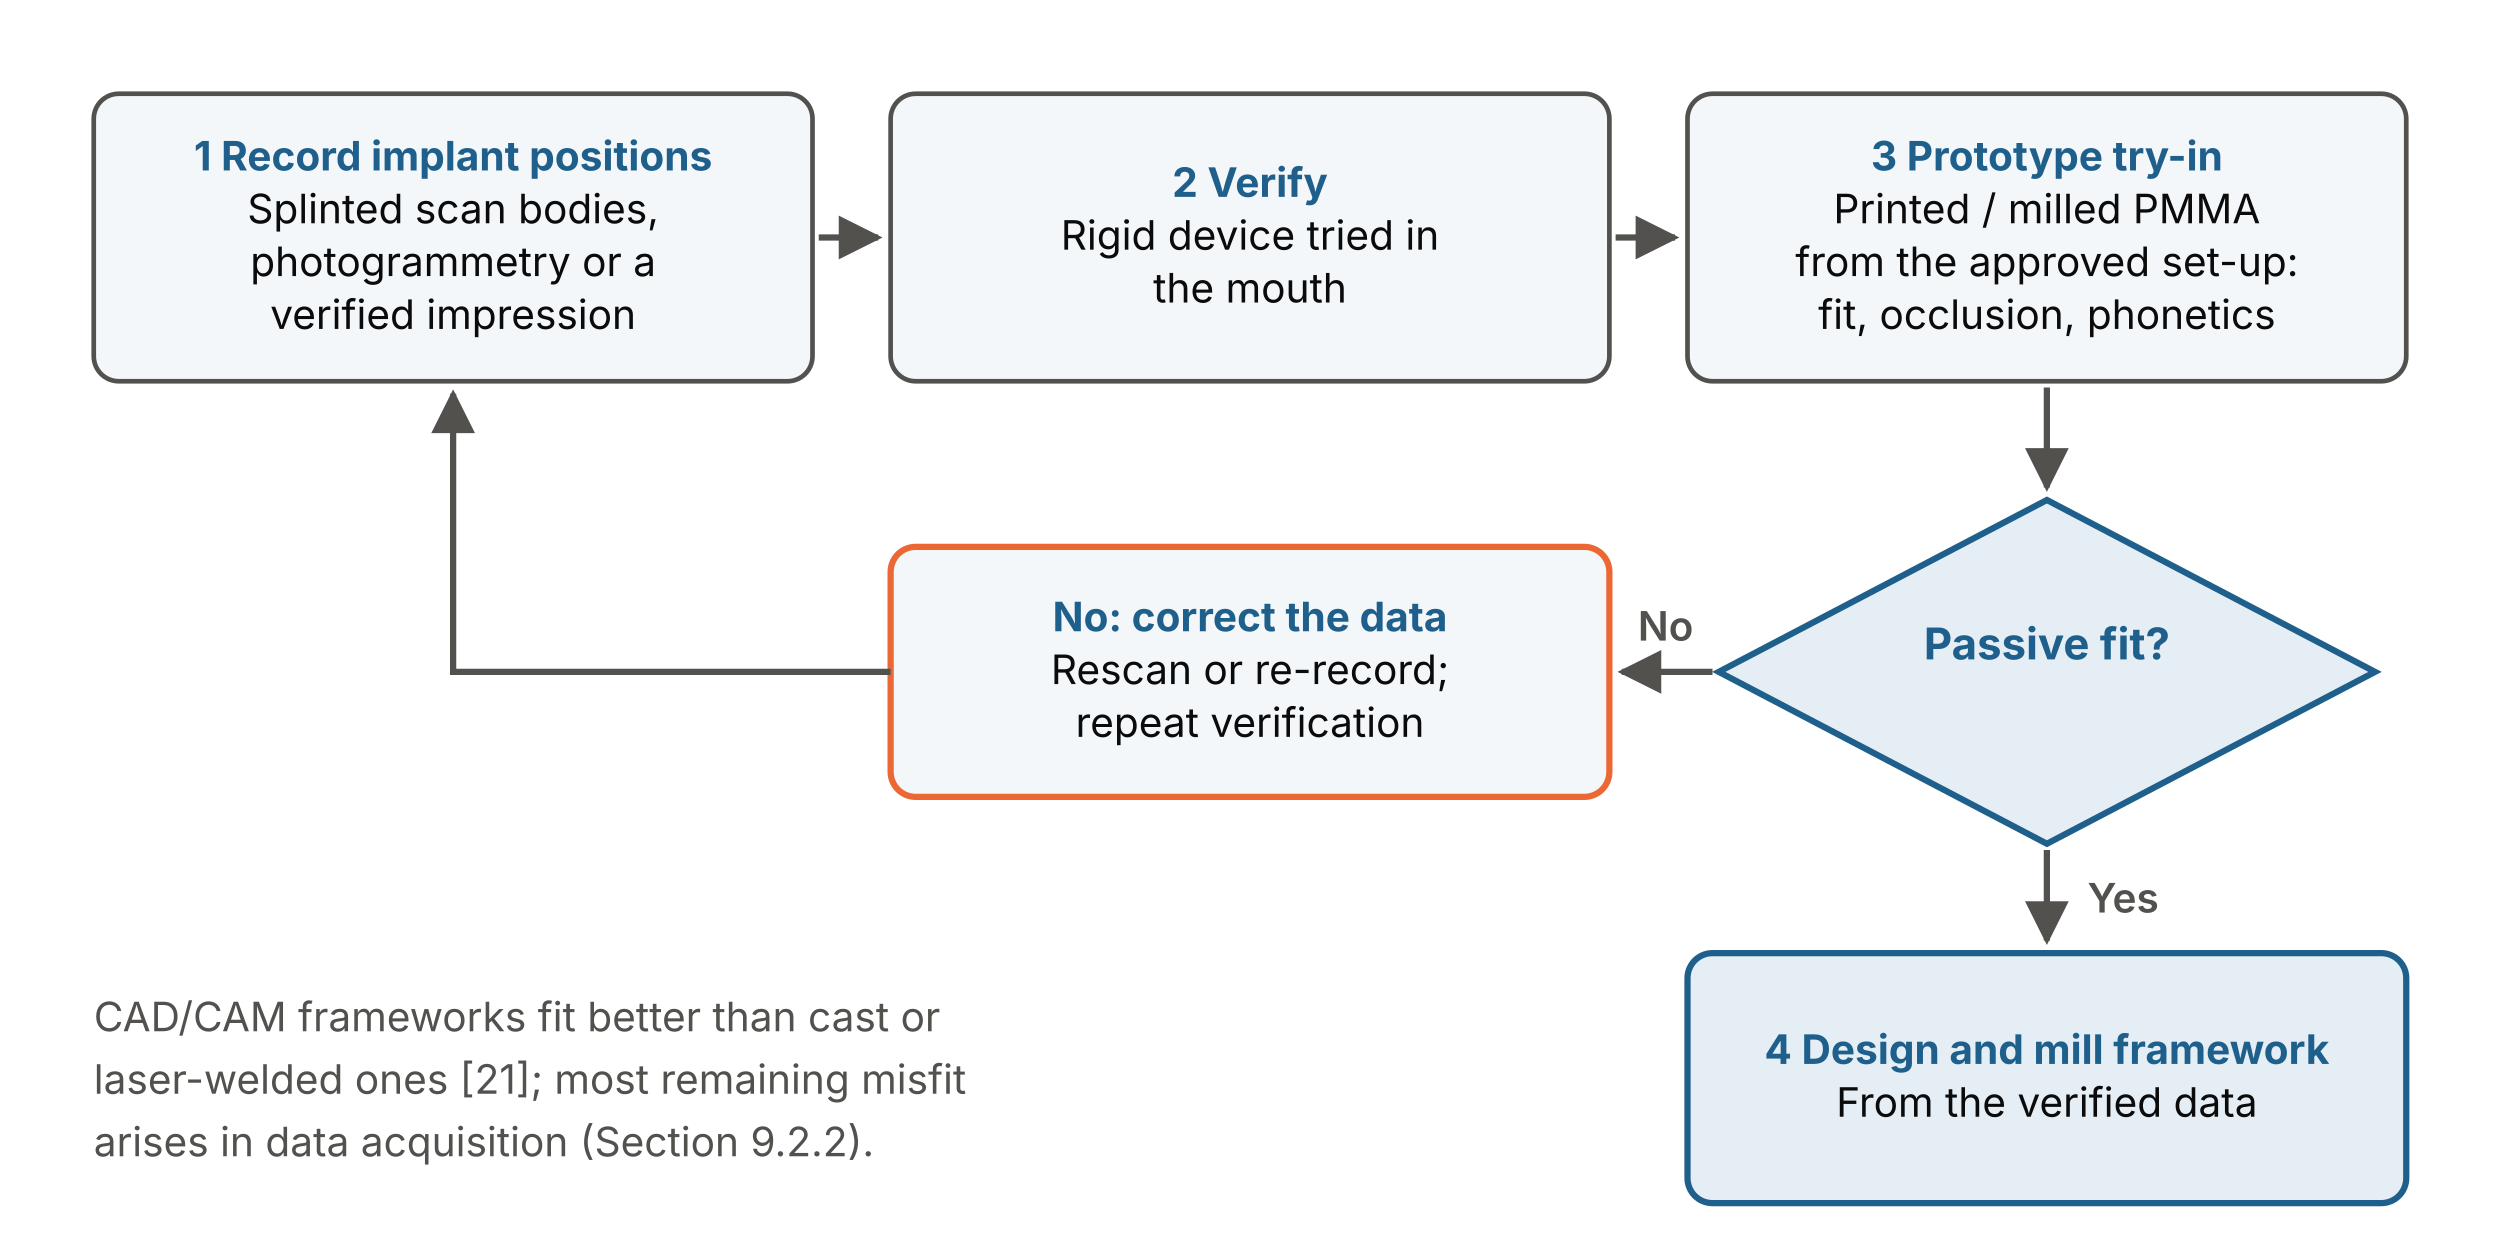
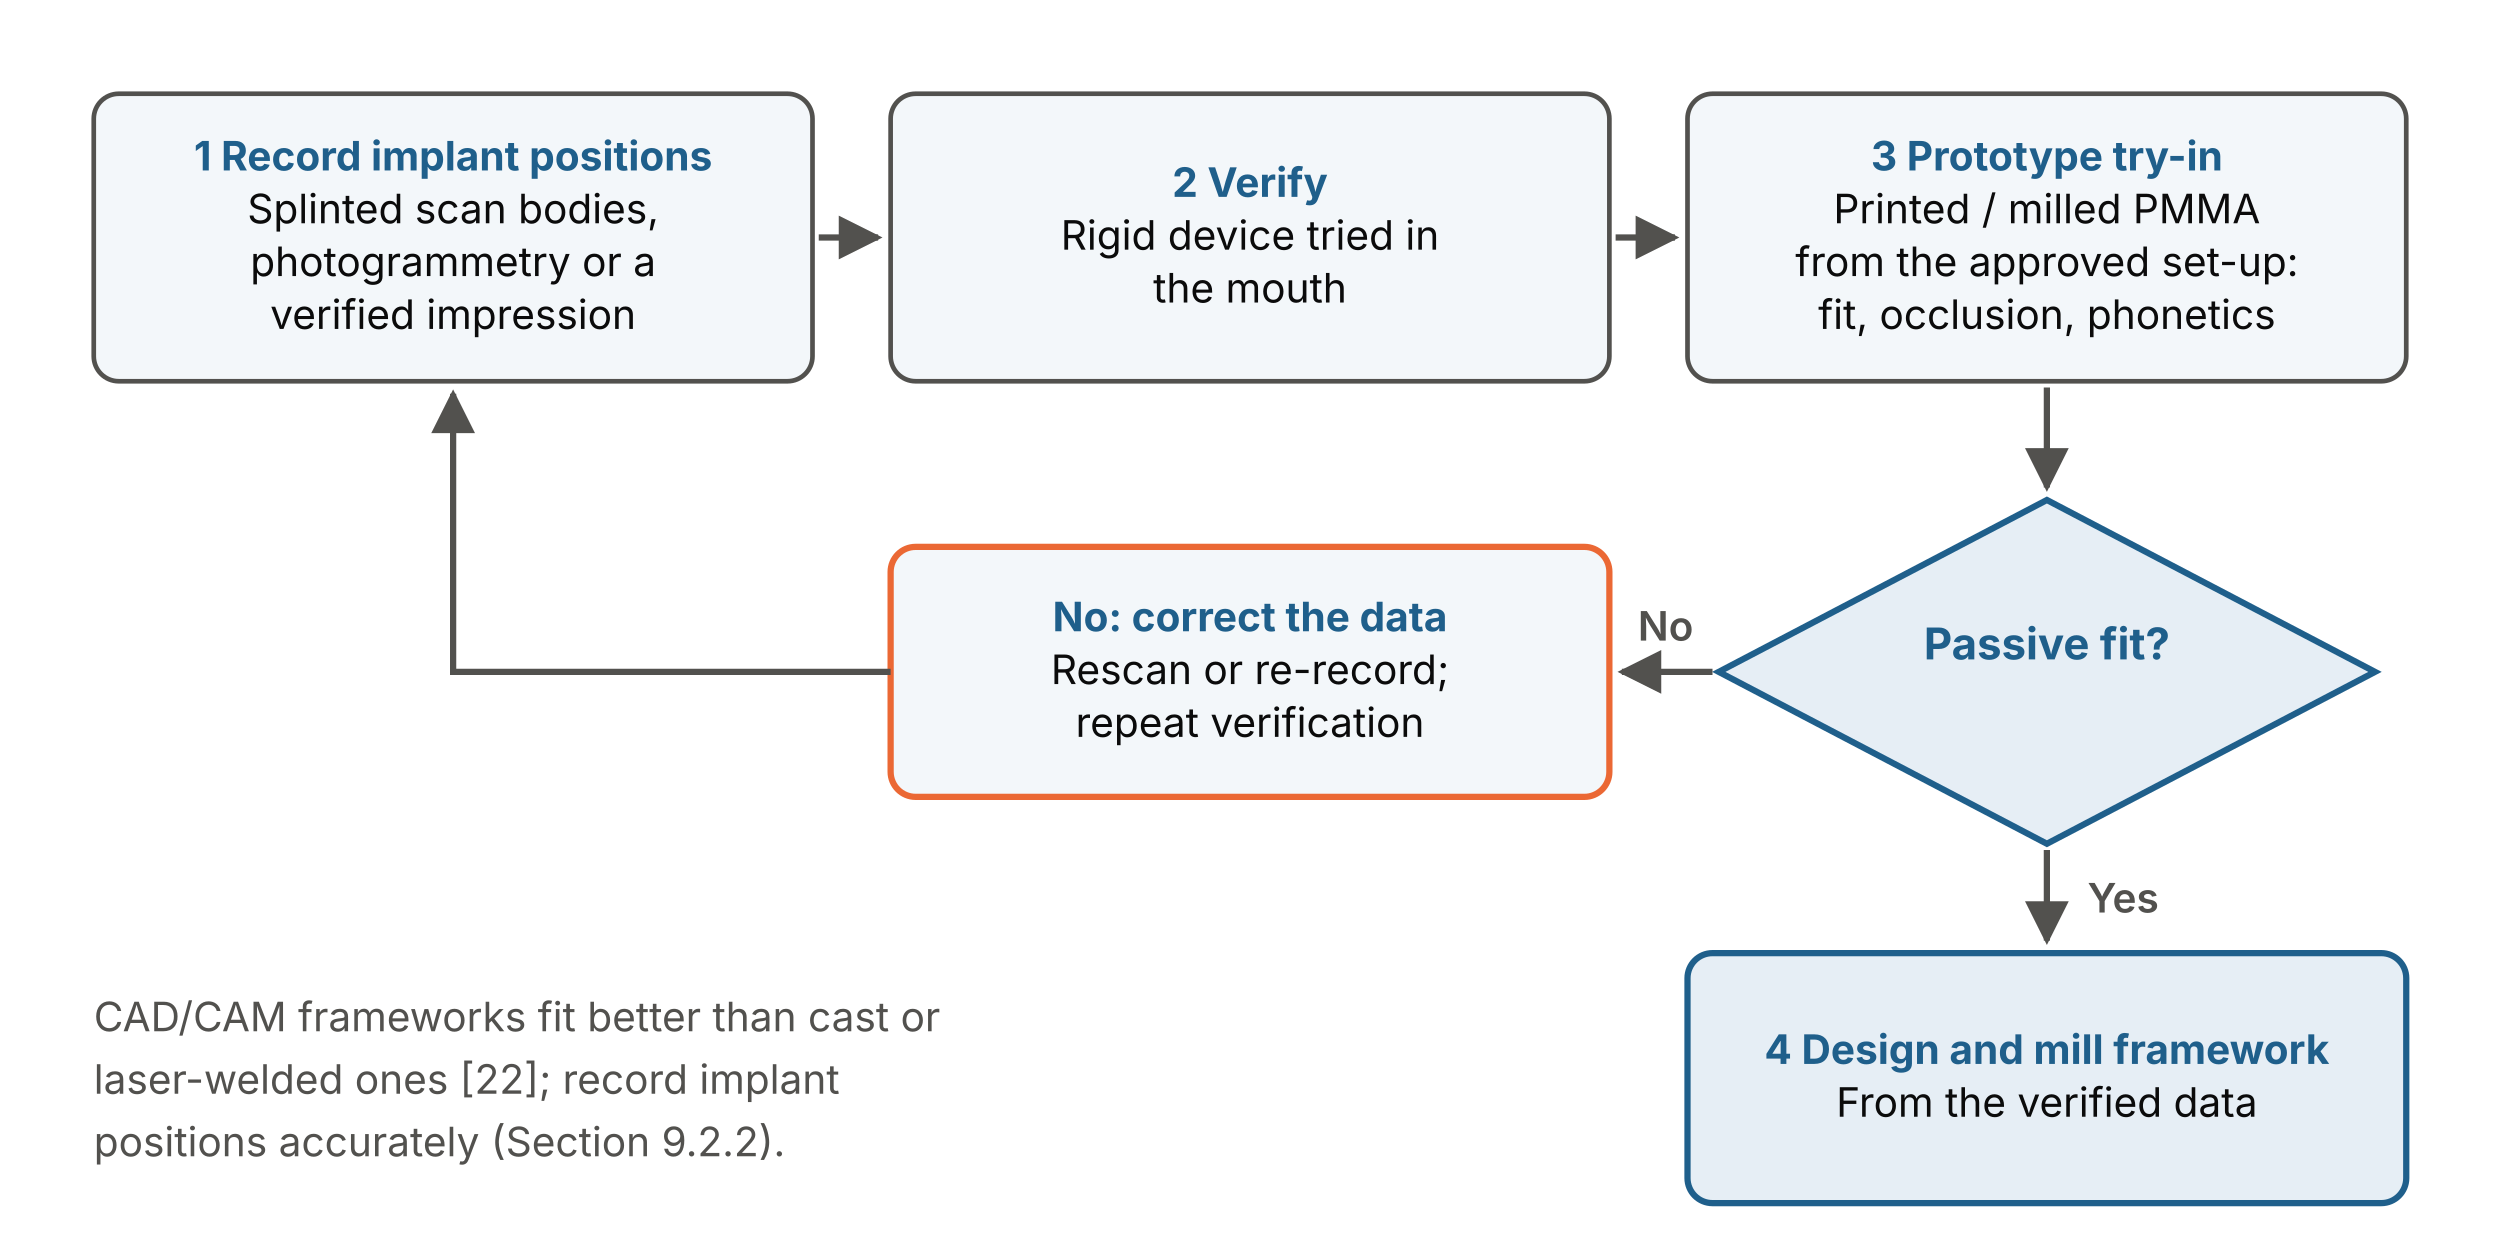
<svg xmlns="http://www.w3.org/2000/svg" viewBox="0 0 800 400" role="img" aria-labelledby="t d" font-family="Inter, Carlito, 'DejaVu Sans', sans-serif">
  <defs>
    <marker id="ar" viewBox="0 0 10 10" refX="9" refY="5" markerWidth="7" markerHeight="7" orient="auto-start-reverse">
      <path d="M0,0 L10,5 L0,10 z" fill="#52514e" />
    </marker>
    <marker id="ara" viewBox="0 0 10 10" refX="9" refY="5" markerWidth="7" markerHeight="7" orient="auto-start-reverse">
      <path d="M0,0 L10,5 L0,10 z" fill="#1f5f8b" />
    </marker>
    <pattern id="hatch" width="6" height="6" patternUnits="userSpaceOnUse" patternTransform="rotate(45)">
      <rect width="6" height="6" fill="#fff1c7" />
      <line x1="0" y1="0" x2="0" y2="6" stroke="#eb6834" stroke-width="2" />
    </pattern>
  </defs>
  <rect width="800" height="400" fill="#ffffff" />
  <rect x="30" y="30" width="230" height="92" rx="8" fill="#f3f7fa" stroke="#52514e" stroke-width="1.5" />
  <text x="145.0" y="54.55" font-size="13" fill="#1f5f8b" text-anchor="middle" font-weight="700">1  Record implant positions</text>
  <text x="145.0" y="71.45" font-size="13" fill="#0b0b0b" text-anchor="middle" font-weight="400">Splinted scan bodies,</text>
  <text x="145.0" y="88.35" font-size="13" fill="#0b0b0b" text-anchor="middle" font-weight="400">photogrammetry or a</text>
  <text x="145.0" y="105.25" font-size="13" fill="#0b0b0b" text-anchor="middle" font-weight="400">verified impression</text>
  <rect x="285" y="30" width="230" height="92" rx="8" fill="#f3f7fa" stroke="#52514e" stroke-width="1.5" />
  <text x="400.0" y="63.0" font-size="13" fill="#1f5f8b" text-anchor="middle" font-weight="700">2  Verify</text>
  <text x="400.0" y="79.9" font-size="13" fill="#0b0b0b" text-anchor="middle" font-weight="400">Rigid device tried in</text>
  <text x="400.0" y="96.8" font-size="13" fill="#0b0b0b" text-anchor="middle" font-weight="400">the mouth</text>
  <rect x="540" y="30" width="230" height="92" rx="8" fill="#f3f7fa" stroke="#52514e" stroke-width="1.5" />
  <text x="655.0" y="54.55" font-size="13" fill="#1f5f8b" text-anchor="middle" font-weight="700">3  Prototype try-in</text>
  <text x="655.0" y="71.45" font-size="13" fill="#0b0b0b" text-anchor="middle" font-weight="400">Printed / milled PMMA</text>
  <text x="655.0" y="88.35" font-size="13" fill="#0b0b0b" text-anchor="middle" font-weight="400">from the approved set-up:</text>
  <text x="655.0" y="105.25" font-size="13" fill="#0b0b0b" text-anchor="middle" font-weight="400">fit, occlusion, phonetics</text>
  <line x1="262" y1="76" x2="281" y2="76" stroke="#52514e" stroke-width="2" marker-end="url(#ar)" />
  <line x1="517" y1="76" x2="536" y2="76" stroke="#52514e" stroke-width="2" marker-end="url(#ar)" />
  <polygon points="655,160 760,215 655,270 550,215" fill="#e6eef5" stroke="#1f5f8b" stroke-width="2" />
  <text x="655" y="211" font-size="14" fill="#1f5f8b" text-anchor="middle" font-weight="700">Passive fit?</text>
  <line x1="655" y1="124" x2="655" y2="156" stroke="#52514e" stroke-width="2" marker-end="url(#ar)" />
  <rect x="285" y="175" width="230" height="80" rx="8" fill="#f3f7fa" stroke="#eb6834" stroke-width="2" />
  <text x="400.0" y="202.0" font-size="13" fill="#1f5f8b" text-anchor="middle" font-weight="700">No: correct the data</text>
  <text x="400.0" y="218.9" font-size="13" fill="#0b0b0b" text-anchor="middle" font-weight="400">Rescan or re-record;</text>
  <text x="400.0" y="235.8" font-size="13" fill="#0b0b0b" text-anchor="middle" font-weight="400">repeat verification</text>
  <line x1="548" y1="215" x2="519" y2="215" stroke="#52514e" stroke-width="2" marker-end="url(#ar)" />
  <text x="533" y="205" font-size="13" fill="#52514e" text-anchor="middle" font-weight="600">No</text>
  <path d="M 285 215 L 145 215 L 145 126" fill="none" stroke="#52514e" stroke-width="2" marker-end="url(#ar)" />
  <rect x="540" y="305" width="230" height="80" rx="8" fill="#e6eef5" stroke="#1f5f8b" stroke-width="2" />
  <text x="655.0" y="340.45" font-size="13" fill="#1f5f8b" text-anchor="middle" font-weight="700">4  Design and mill framework</text>
  <text x="655.0" y="357.35" font-size="13" fill="#0b0b0b" text-anchor="middle" font-weight="400">From the verified data</text>
  <line x1="655" y1="272" x2="655" y2="301" stroke="#52514e" stroke-width="2" marker-end="url(#ar)" />
  <text x="668" y="292" font-size="13" fill="#52514e" text-anchor="start" font-weight="600">Yes</text>
  <text x="30" y="330" font-size="13" fill="#52514e" text-anchor="start" font-weight="400">CAD/CAM frameworks fit better than cast or</text>
-   <text x="30" y="350" font-size="13" fill="#52514e" text-anchor="start" font-weight="400">laser-welded ones [21]; most remaining misfit</text>
-   <text x="30" y="370" font-size="13" fill="#52514e" text-anchor="start" font-weight="400">arises in data acquisition (Section 9.2.2).</text>
+   <text x="30" y="350" font-size="13" fill="#52514e" text-anchor="start" font-weight="400">laser-welded ones [22]; record implant</text>
+   <text x="30" y="370" font-size="13" fill="#52514e" text-anchor="start" font-weight="400">positions accurately (Section 9.2.2).</text>
</svg>
